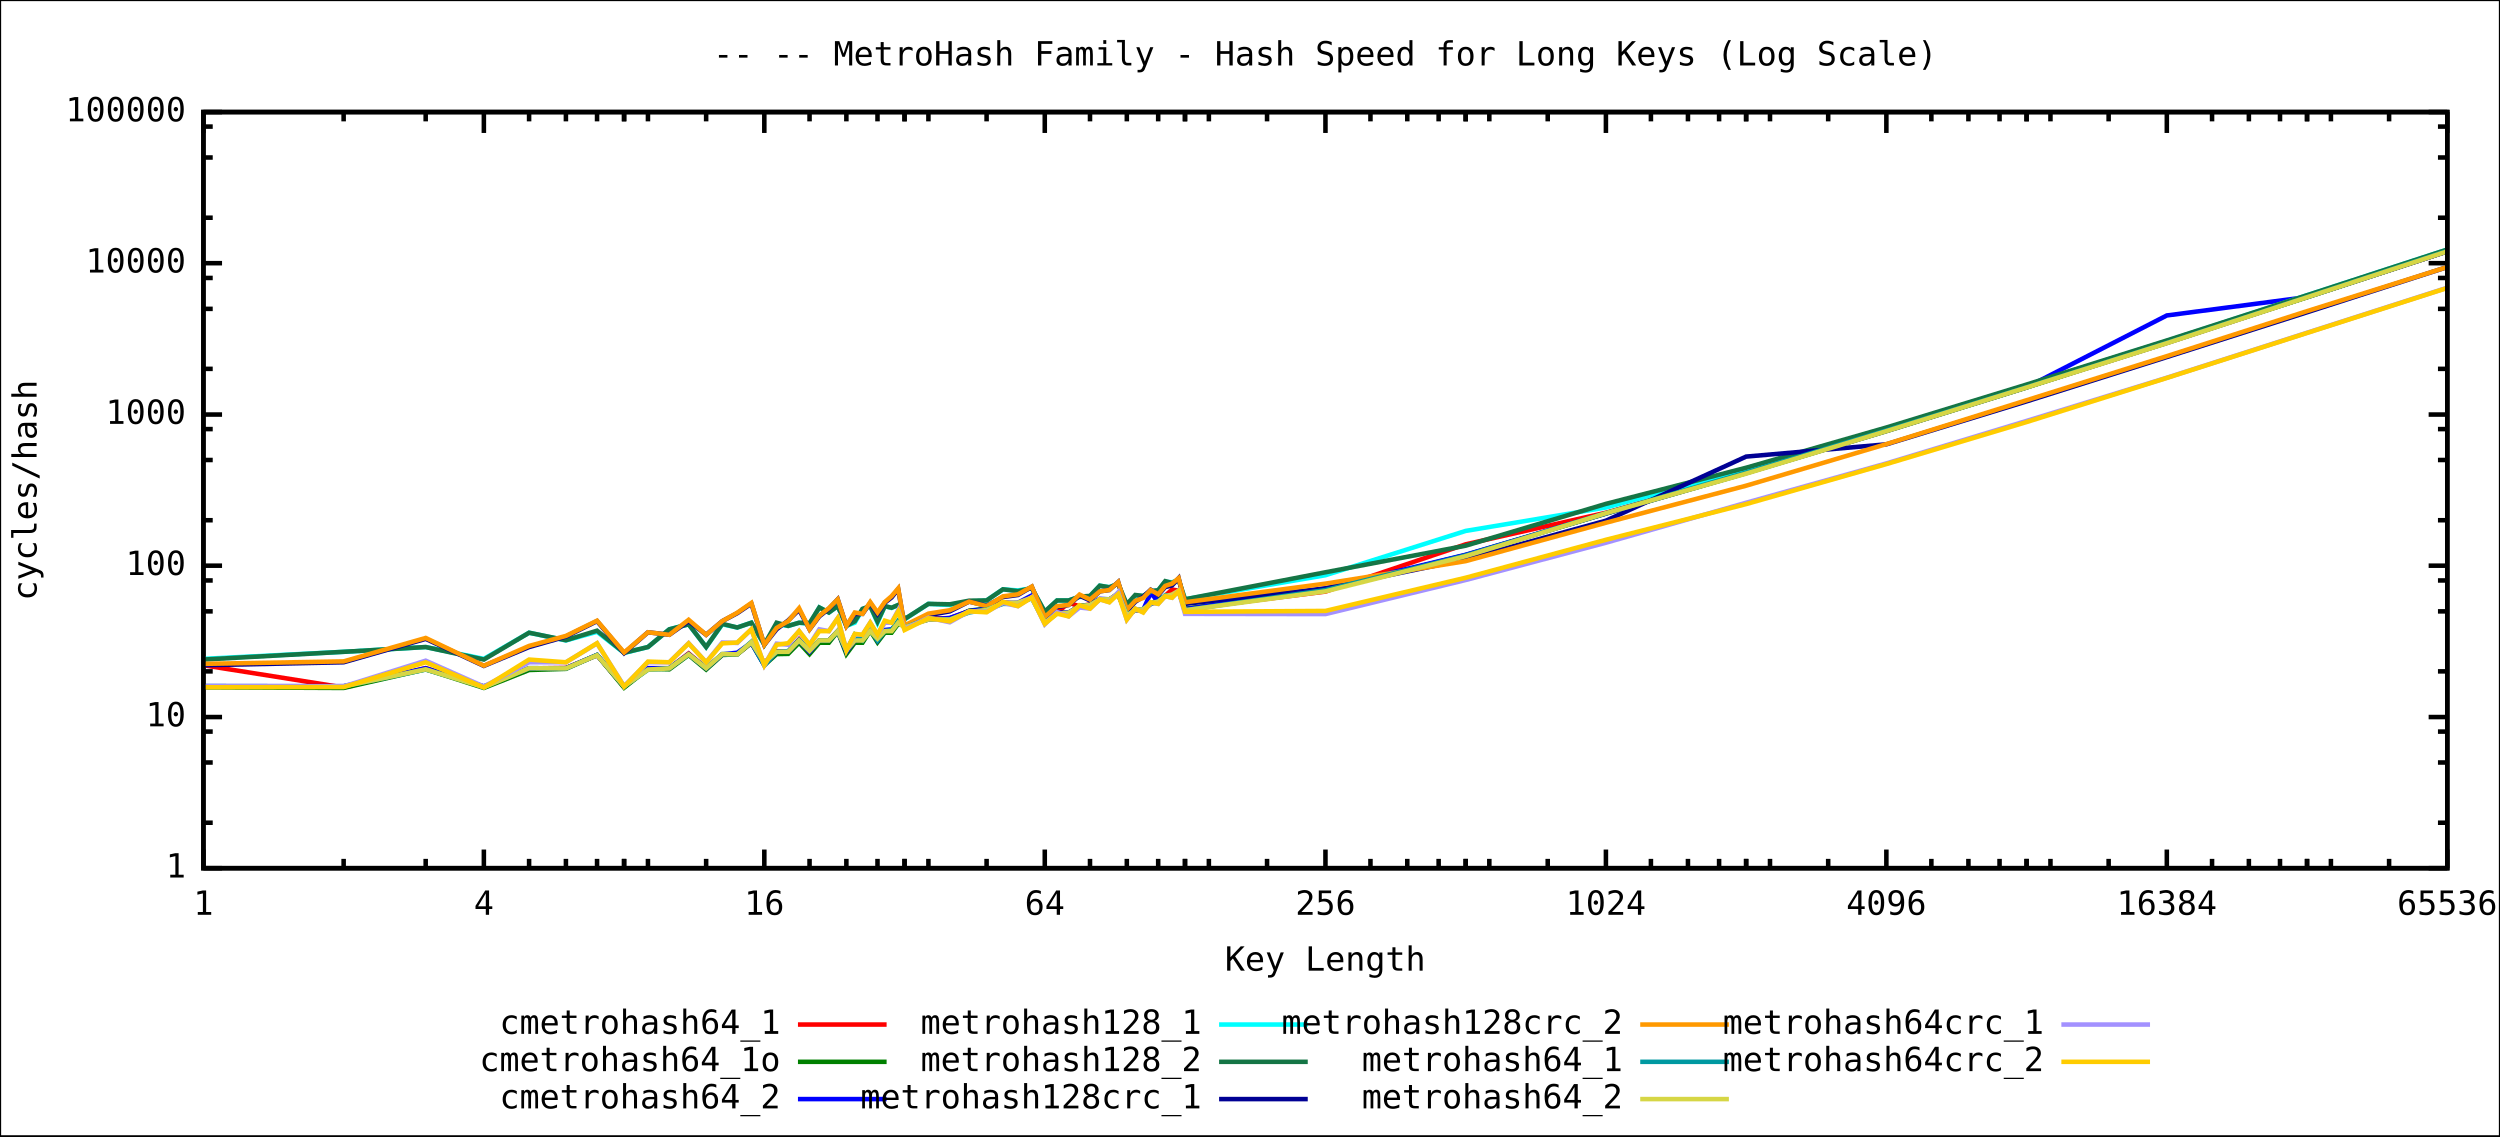
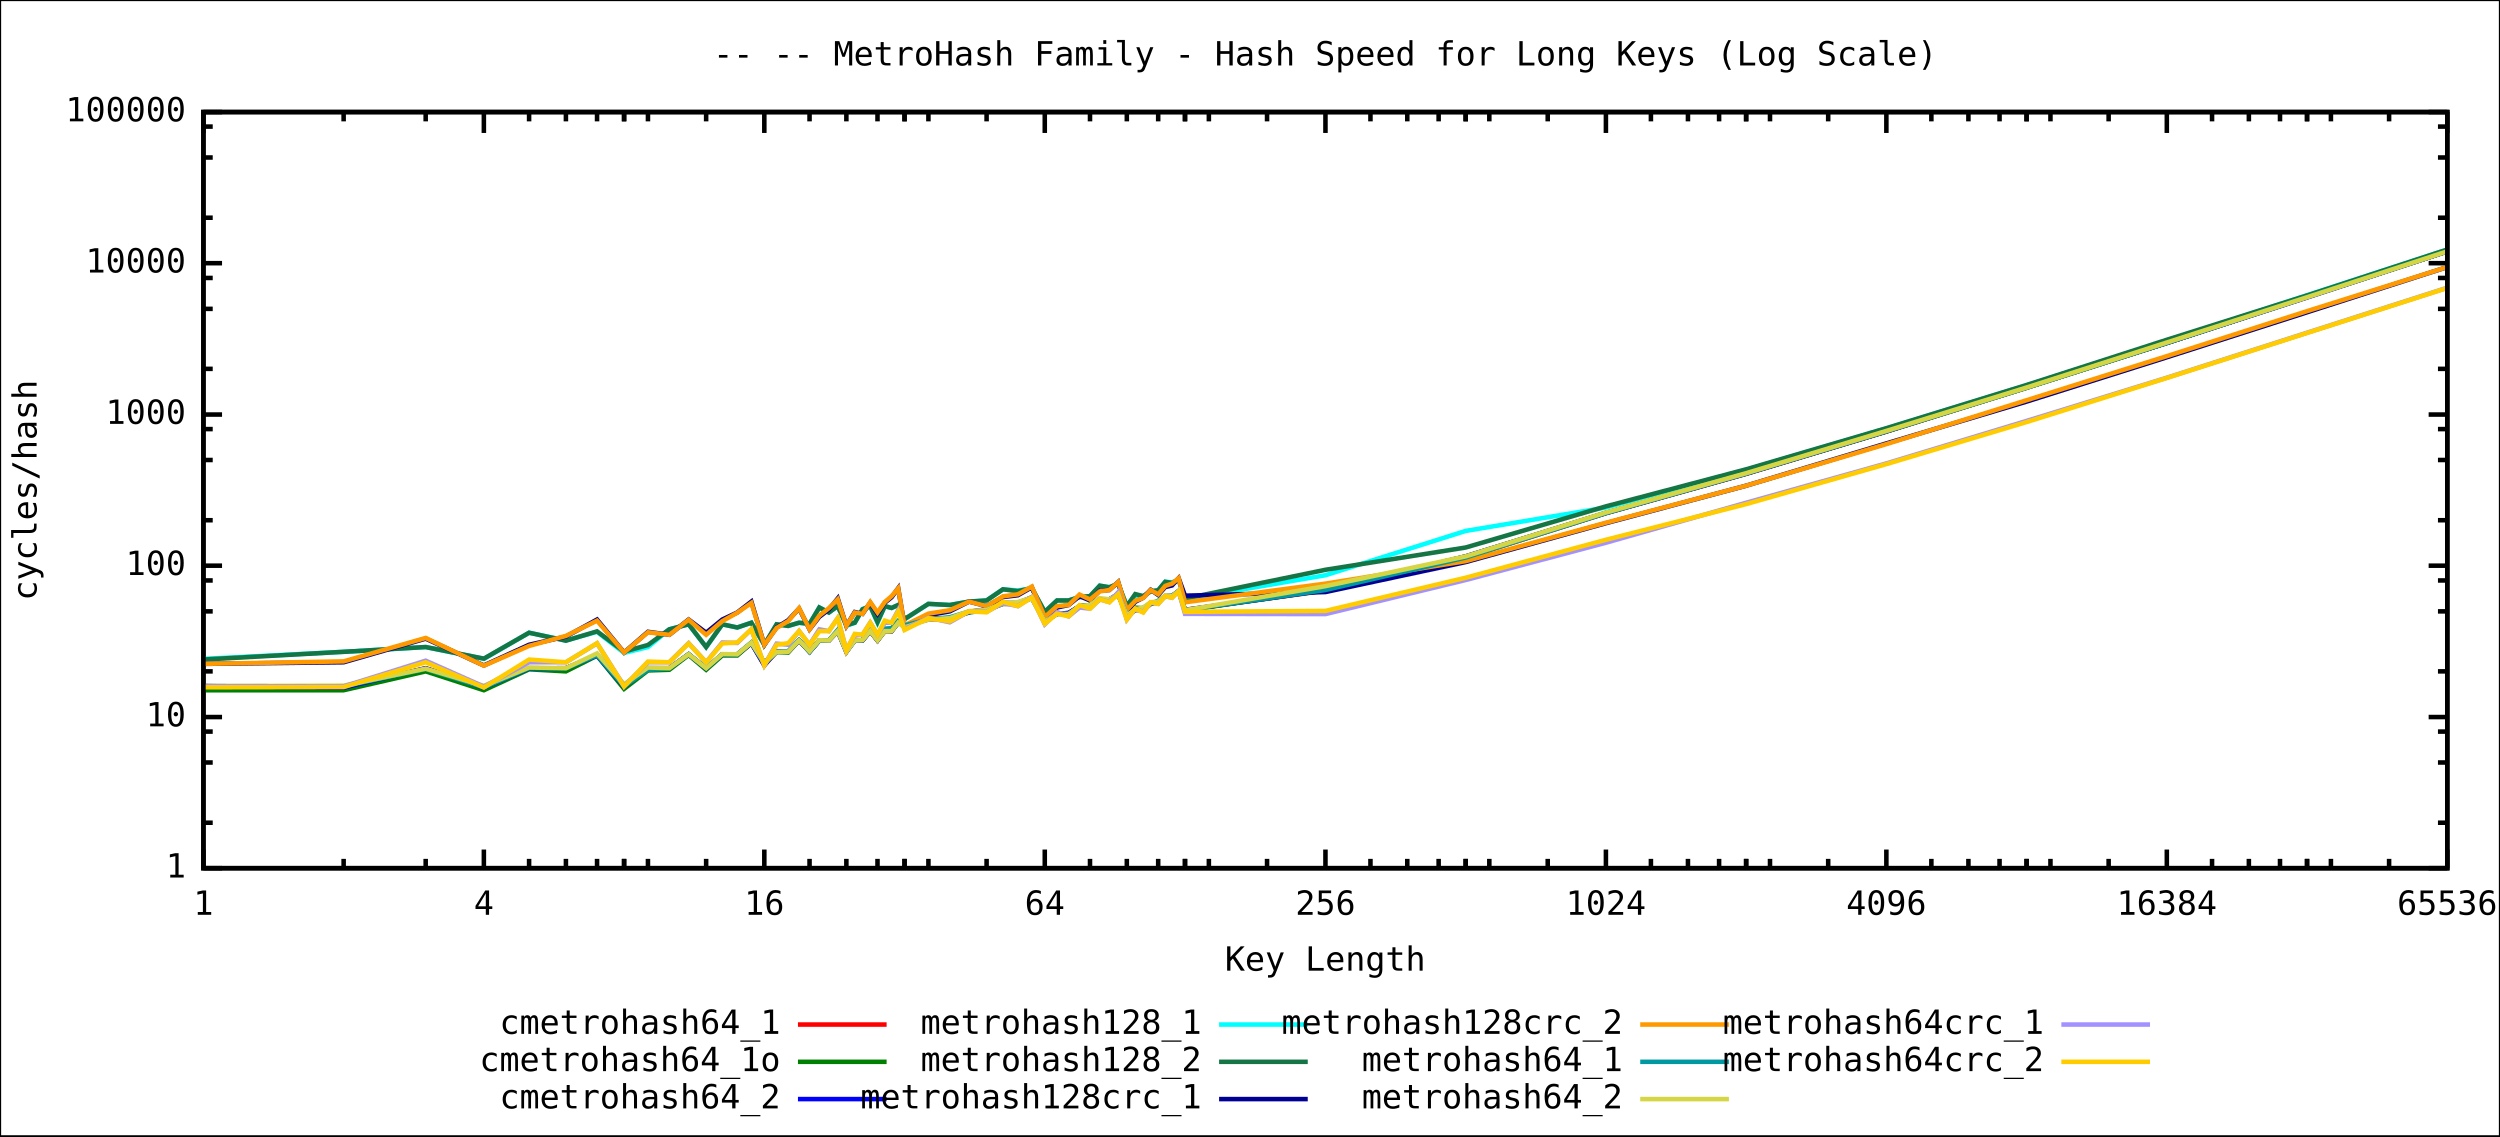
<svg xmlns="http://www.w3.org/2000/svg" xmlns:xlink="http://www.w3.org/1999/xlink" width="1100" height="500" viewBox="0 0 1100 500">
  <rect x="0" y="0" width="1100" height="500" fill="#ffffff" stroke="black" stroke-width="1" />
  <g id="gnuplot_canvas">
    <defs>
      <circle id="gpDot" r="0.5" stroke-width="0.5" />
      <path id="gpPt0" stroke-width="0.244" stroke="currentColor" d="M-1,0 h2 M0,-1 v2" />
      <path id="gpPt1" stroke-width="0.244" stroke="currentColor" d="M-1,-1 L1,1 M1,-1 L-1,1" />
      <path id="gpPt2" stroke-width="0.244" stroke="currentColor" d="M-1,0 L1,0 M0,-1 L0,1 M-1,-1 L1,1 M-1,1 L1,-1" />
      <rect id="gpPt3" stroke-width="0.244" stroke="currentColor" x="-1" y="-1" width="2" height="2" />
      <rect id="gpPt4" stroke-width="0.244" stroke="currentColor" fill="currentColor" x="-1" y="-1" width="2" height="2" />
      <circle id="gpPt5" stroke-width="0.244" stroke="currentColor" cx="0" cy="0" r="1" />
      <use xlink:href="#gpPt5" id="gpPt6" fill="currentColor" stroke="none" />
      <path id="gpPt7" stroke-width="0.244" stroke="currentColor" d="M0,-1.33 L-1.33,0.67 L1.33,0.67 z" />
      <use xlink:href="#gpPt7" id="gpPt8" fill="currentColor" stroke="none" />
      <use xlink:href="#gpPt7" id="gpPt9" stroke="currentColor" transform="rotate(180)" />
      <use xlink:href="#gpPt9" id="gpPt10" fill="currentColor" stroke="none" />
      <use xlink:href="#gpPt3" id="gpPt11" stroke="currentColor" transform="rotate(45)" />
      <use xlink:href="#gpPt11" id="gpPt12" fill="currentColor" stroke="none" />
    </defs>
    <g style="fill:none; color:white; stroke:black; stroke-width:2.00; stroke-linecap:butt; stroke-linejoin:miter">
</g>
    <g style="fill:none; color:black; stroke:currentColor; stroke-width:2.00; stroke-linecap:butt; stroke-linejoin:miter">
      <path stroke="black" d="M89.5,382.0 L97.7,382.0 M1076.8,382.0 L1068.6,382.0  h0.01" />
      <g transform="translate(81.8,386.1)" style="stroke:none; fill:black; font-family:mono; font-size:11.00pt; text-anchor:end">
        <text> 1</text>
      </g>
      <path stroke="black" d="M89.5,362.0 L93.6,362.0 M1076.8,362.0 L1072.7,362.0 M89.5,335.5 L93.6,335.5 M1076.8,335.5 L1072.7,335.5    M89.5,321.9 L93.6,321.9 M1076.8,321.9 L1072.7,321.9 M89.5,315.5 L97.7,315.5 M1076.8,315.5 L1068.6,315.5     h0.01" />
      <g transform="translate(81.8,319.6)" style="stroke:none; fill:black; font-family:mono; font-size:11.00pt; text-anchor:end">
        <text> 10</text>
      </g>
      <path stroke="black" d="M89.5,295.4 L93.6,295.4 M1076.8,295.4 L1072.7,295.4 M89.5,269.0 L93.6,269.0 M1076.8,269.0 L1072.7,269.0    M89.5,255.4 L93.6,255.4 M1076.8,255.4 L1072.7,255.4 M89.5,248.9 L97.7,248.9 M1076.8,248.9 L1068.6,248.9     h0.01" />
      <g transform="translate(81.8,253.0)" style="stroke:none; fill:black; font-family:mono; font-size:11.00pt; text-anchor:end">
        <text> 100</text>
      </g>
      <path stroke="black" d="M89.5,228.9 L93.6,228.9 M1076.8,228.9 L1072.7,228.9 M89.5,202.4 L93.6,202.4 M1076.8,202.4 L1072.7,202.4    M89.5,188.8 L93.6,188.8 M1076.8,188.8 L1072.7,188.8 M89.5,182.4 L97.7,182.4 M1076.8,182.4 L1068.6,182.4     h0.01" />
      <g transform="translate(81.8,186.5)" style="stroke:none; fill:black; font-family:mono; font-size:11.00pt; text-anchor:end">
        <text> 1000</text>
      </g>
      <path stroke="black" d="M89.5,162.3 L93.6,162.3 M1076.8,162.3 L1072.7,162.3 M89.5,135.9 L93.6,135.9 M1076.8,135.9 L1072.7,135.9    M89.5,122.3 L93.6,122.3 M1076.8,122.3 L1072.7,122.3 M89.5,115.8 L97.7,115.8 M1076.8,115.8 L1068.6,115.8     h0.01" />
      <g transform="translate(81.8,119.9)" style="stroke:none; fill:black; font-family:mono; font-size:11.00pt; text-anchor:end">
        <text> 10000</text>
      </g>
      <path stroke="black" d="M89.5,95.8 L93.6,95.8 M1076.8,95.8 L1072.7,95.8 M89.5,69.3 L93.6,69.3 M1076.8,69.3 L1072.7,69.3    M89.5,55.7 L93.6,55.7 M1076.8,55.7 L1072.7,55.7 M89.5,49.3 L97.7,49.3 M1076.8,49.3 L1068.6,49.3     h0.01" />
      <g transform="translate(81.8,53.4)" style="stroke:none; fill:black; font-family:mono; font-size:11.00pt; text-anchor:end">
        <text> 100000</text>
      </g>
      <path stroke="black" d="M89.5,382.0 L89.5,373.8 M89.5,49.3 L89.5,57.5  h0.01" />
      <g transform="translate(89.5,402.5)" style="stroke:none; fill:black; font-family:mono; font-size:11.00pt; text-anchor:middle">
        <text> 1</text>
      </g>
      <path stroke="black" d="M151.2,382.0 L151.2,377.9 M151.2,49.3 L151.2,53.4 M187.3,382.0 L187.3,377.9 M187.3,49.3 L187.3,53.4    M212.9,382.0 L212.9,377.9 M212.9,49.3 L212.9,53.4 M232.8,382.0 L232.8,377.9 M232.8,49.3 L232.8,53.4    M249.0,382.0 L249.0,377.9 M249.0,49.3 L249.0,53.4 M262.7,382.0 L262.7,377.9 M262.7,49.3 L262.7,53.4    M274.6,382.0 L274.6,377.9 M274.6,49.3 L274.6,53.4 M285.1,382.0 L285.1,377.9 M285.1,49.3 L285.1,53.4    M212.9,382.0 L212.9,373.8 M212.9,49.3 L212.9,57.5  h0.01" />
      <g transform="translate(212.9,402.5)" style="stroke:none; fill:black; font-family:mono; font-size:11.00pt; text-anchor:middle">
        <text> 4</text>
      </g>
      <path stroke="black" d="M274.6,382.0 L274.6,377.9 M274.6,49.3 L274.6,53.4 M310.7,382.0 L310.7,377.9 M310.7,49.3 L310.7,53.4    M336.3,382.0 L336.3,377.9 M336.3,49.3 L336.3,53.4 M356.2,382.0 L356.2,377.9 M356.2,49.3 L356.2,53.4    M372.4,382.0 L372.4,377.9 M372.4,49.3 L372.4,53.4 M386.1,382.0 L386.1,377.9 M386.1,49.3 L386.1,53.4    M398.0,382.0 L398.0,377.9 M398.0,49.3 L398.0,53.4 M408.5,382.0 L408.5,377.9 M408.5,49.3 L408.5,53.4    M336.3,382.0 L336.3,373.8 M336.3,49.3 L336.3,57.5  h0.01" />
      <g transform="translate(336.3,402.5)" style="stroke:none; fill:black; font-family:mono; font-size:11.00pt; text-anchor:middle">
        <text> 16</text>
      </g>
      <path stroke="black" d="M398.0,382.0 L398.0,377.9 M398.0,49.3 L398.0,53.4 M434.1,382.0 L434.1,377.9 M434.1,49.3 L434.1,53.4    M459.7,382.0 L459.7,377.9 M459.7,49.3 L459.7,53.4 M479.6,382.0 L479.6,377.9 M479.6,49.3 L479.6,53.4    M495.8,382.0 L495.8,377.9 M495.8,49.3 L495.8,53.4 M509.6,382.0 L509.6,377.9 M509.6,49.3 L509.6,53.4    M521.4,382.0 L521.4,377.9 M521.4,49.3 L521.4,53.4 M531.9,382.0 L531.9,377.9 M531.9,49.3 L531.9,53.4    M459.7,382.0 L459.7,373.8 M459.7,49.3 L459.7,57.5  h0.01" />
      <g transform="translate(459.7,402.5)" style="stroke:none; fill:black; font-family:mono; font-size:11.00pt; text-anchor:middle">
        <text> 64</text>
      </g>
      <path stroke="black" d="M521.4,382.0 L521.4,377.9 M521.4,49.3 L521.4,53.4 M557.5,382.0 L557.5,377.9 M557.5,49.3 L557.5,53.4    M583.2,382.0 L583.2,377.9 M583.2,49.3 L583.2,53.4 M603.0,382.0 L603.0,377.9 M603.0,49.3 L603.0,53.4    M619.2,382.0 L619.2,377.9 M619.2,49.3 L619.2,53.4 M633.0,382.0 L633.0,377.9 M633.0,49.3 L633.0,53.4    M644.9,382.0 L644.9,377.9 M644.9,49.3 L644.9,53.4 M655.3,382.0 L655.3,377.9 M655.3,49.3 L655.3,53.4    M583.2,382.0 L583.2,373.8 M583.2,49.3 L583.2,57.5  h0.01" />
      <g transform="translate(583.2,402.5)" style="stroke:none; fill:black; font-family:mono; font-size:11.00pt; text-anchor:middle">
        <text> 256</text>
      </g>
      <path stroke="black" d="M644.9,382.0 L644.9,377.9 M644.9,49.3 L644.9,53.4 M681.0,382.0 L681.0,377.9 M681.0,49.3 L681.0,53.4    M706.6,382.0 L706.6,377.9 M706.6,49.3 L706.6,53.4 M726.4,382.0 L726.4,377.9 M726.4,49.3 L726.4,53.4    M742.7,382.0 L742.7,377.9 M742.7,49.3 L742.7,53.4 M756.4,382.0 L756.4,377.9 M756.4,49.3 L756.4,53.4    M768.3,382.0 L768.3,377.9 M768.3,49.3 L768.3,53.4 M778.8,382.0 L778.8,377.9 M778.8,49.3 L778.8,53.4    M706.6,382.0 L706.6,373.8 M706.6,49.3 L706.6,57.5  h0.01" />
      <g transform="translate(706.6,402.5)" style="stroke:none; fill:black; font-family:mono; font-size:11.00pt; text-anchor:middle">
        <text> 1024</text>
      </g>
      <path stroke="black" d="M768.3,382.0 L768.3,377.9 M768.3,49.3 L768.3,53.4 M804.4,382.0 L804.4,377.9 M804.4,49.3 L804.4,53.4    M830.0,382.0 L830.0,377.9 M830.0,49.3 L830.0,53.4 M849.8,382.0 L849.8,377.9 M849.8,49.3 L849.8,53.4    M866.1,382.0 L866.1,377.9 M866.1,49.3 L866.1,53.4 M879.8,382.0 L879.8,377.9 M879.8,49.3 L879.8,53.4    M891.7,382.0 L891.7,377.9 M891.7,49.3 L891.7,53.4 M902.2,382.0 L902.2,377.9 M902.2,49.3 L902.2,53.4    M830.0,382.0 L830.0,373.8 M830.0,49.3 L830.0,57.5  h0.01" />
      <g transform="translate(830.0,402.5)" style="stroke:none; fill:black; font-family:mono; font-size:11.00pt; text-anchor:middle">
        <text> 4096</text>
      </g>
      <path stroke="black" d="M891.7,382.0 L891.7,377.9 M891.7,49.3 L891.7,53.4 M927.8,382.0 L927.8,377.9 M927.8,49.3 L927.8,53.4    M953.4,382.0 L953.4,377.9 M953.4,49.3 L953.4,53.4 M973.3,382.0 L973.3,377.9 M973.3,49.3 L973.3,53.4    M989.5,382.0 L989.5,377.9 M989.5,49.3 L989.5,53.4 M1003.2,382.0 L1003.2,377.9 M1003.2,49.3 L1003.2,53.4    M1015.1,382.0 L1015.1,377.9 M1015.1,49.3 L1015.1,53.4 M1025.6,382.0 L1025.6,377.9 M1025.6,49.3 L1025.6,53.4    M953.4,382.0 L953.4,373.8 M953.4,49.3 L953.4,57.5  h0.01" />
      <g transform="translate(953.4,402.5)" style="stroke:none; fill:black; font-family:mono; font-size:11.00pt; text-anchor:middle">
        <text> 16384</text>
      </g>
      <path stroke="black" d="M1015.1,382.0 L1015.1,377.9 M1015.1,49.3 L1015.1,53.4 M1051.2,382.0 L1051.2,377.9 M1051.2,49.3 L1051.2,53.4    M1076.8,382.0 L1076.8,377.9 M1076.8,49.3 L1076.8,53.4 M1076.8,382.0 L1076.8,373.8 M1076.8,49.3 L1076.8,57.5     h0.01" />
      <g transform="translate(1076.8,402.5)" style="stroke:none; fill:black; font-family:mono; font-size:11.00pt; text-anchor:middle">
        <text> 65536</text>
      </g>
      <path stroke="black" d="M89.5,49.3 L89.5,382.0 L1076.8,382.0 L1076.8,49.3 L89.5,49.3 Z  h0.01" />
      <g transform="translate(16.1,215.7) rotate(270)" style="stroke:none; fill:black; font-family:mono; font-size:11.00pt; text-anchor:middle">
        <text>cycles/hash</text>
      </g>
      <g transform="translate(583.1,427.1)" style="stroke:none; fill:black; font-family:mono; font-size:11.00pt; text-anchor:middle">
        <text>Key Length</text>
      </g>
      <g transform="translate(583.1,28.8)" style="stroke:none; fill:black; font-family:mono; font-size:11.00pt; text-anchor:middle">
        <text>
          <a href="MetroHash_Family.short.svg">--</a>
          <a href="MetroHash_Family.medium.svg">--</a> MetroHash Family - Hash Speed for Long Keys (Log Scale)</text>
      </g>
    </g>
    <g id="cmetrohash64_1">
      <g style="fill:none; color:red; stroke:currentColor; stroke-width:2.00; stroke-linecap:butt; stroke-linejoin:miter">
        <g visibility="visible">
          <g transform="translate(343.4,454.9)" style="stroke:none; fill:black; font-family:mono; font-size:11.00pt; text-anchor:end">
            <text>cmetrohash64_1</text>
          </g>
          <path d="M351.1,450.8 L390.1,450.8  h0.01" />
        </g>
-         <path d="M89.5,292.7 L151.2,302.5 L187.3,294.0 L212.9,302.4 L232.8,294.1 L249.0,293.9 L262.7,288.3 L274.6,302.2    L285.1,294.0 L294.5,294.0 L303.0,287.5 L310.7,294.0 L317.8,287.9 L324.4,287.9 L330.6,282.8 L336.3,291.6    L341.7,286.5 L346.8,286.8 L351.6,281.3 L356.2,286.3 L360.5,281.8 L364.7,281.8 L368.6,277.7 L372.4,286.8    L376.1,281.8 L379.5,281.8 L382.9,277.7 L386.1,279.7 L389.3,277.7 L392.3,277.7 L395.2,274.0 L398.0,275.4    L408.5,272.1 L417.9,272.0 L426.4,268.9 L434.1,268.2 L441.3,265.1 L447.9,265.7 L454.0,262.6 L459.7,273.4    L465.1,269.7 L470.2,265.2 L475.0,266.8 L479.6,265.9 L483.9,263.7 L488.1,263.9 L492.0,261.2 L495.8,270.9    L499.5,268.4 L503.0,268.5 L506.3,265.7 L509.6,264.7 L512.7,262.1 L515.7,259.4 L518.6,259.9 L521.4,268.0    L583.2,260.3 L644.9,239.5 L706.6,225.6 L768.3,207.9 L830.0,189.5 L891.7,170.4 L953.4,150.9 L1015.1,130.7    L1076.8,110.6  h0.01" />
+         <path d="M89.5,301.9 L151.2,302.4 L187.3,294.1 L212.9,302.4 L232.8,294.1 L249.0,294.0 L262.7,288.3 L274.6,302.2    L285.1,294.0 L294.5,294.0 L303.0,287.9 L310.7,294.1 L317.8,287.9 L324.4,288.1 L330.6,283.0 L336.3,292.7    L341.7,286.8 L346.8,286.8 L351.6,281.8 L356.2,286.8 L360.5,281.8 L364.7,281.8 L368.6,277.7 L372.4,286.8    L376.1,281.5 L379.5,281.8 L382.9,277.7 L386.1,281.8 L389.3,277.7 L392.3,277.7 L395.2,273.9 L398.0,275.4    L408.5,272.6 L417.9,272.2 L426.4,269.1 L434.1,268.4 L441.3,265.7 L447.9,265.7 L454.0,262.9 L459.7,273.4    L465.1,270.1 L470.2,269.7 L475.0,266.8 L479.6,266.2 L483.9,263.7 L488.1,264.2 L492.0,261.5 L495.8,271.0    L499.5,268.4 L503.0,268.5 L506.3,265.7 L509.6,264.7 L512.7,262.3 L515.7,262.3 L518.6,260.1 L521.4,268.3    L583.2,259.9 L644.9,245.3 L706.6,225.8 L768.3,208.5 L830.0,189.9 L891.7,170.6 L953.4,150.9 L1015.1,130.7    L1076.8,110.6  h0.01" />
      </g>
    </g>
    <g id="cmetrohash64_1o">
      <g style="fill:none; color:green; stroke:currentColor; stroke-width:2.00; stroke-linecap:butt; stroke-linejoin:miter">
        <g visibility="visible">
          <g transform="translate(343.4,471.3)" style="stroke:none; fill:black; font-family:mono; font-size:11.00pt; text-anchor:end">
            <text>cmetrohash64_1o</text>
          </g>
          <path d="M351.1,467.2 L390.1,467.2  h0.01" />
        </g>
-         <path d="M89.5,302.4 L151.2,302.7 L187.3,294.5 L212.9,302.7 L232.8,294.8 L249.0,294.3 L262.7,288.2 L274.6,302.6    L285.1,294.3 L294.5,294.5 L303.0,288.2 L310.7,294.6 L317.8,288.2 L324.4,287.9 L330.6,282.9 L336.3,292.7    L341.7,287.8 L346.8,287.7 L351.6,282.8 L356.2,287.8 L360.5,282.8 L364.7,282.8 L368.6,277.9 L372.4,287.8    L376.1,282.8 L379.5,282.8 L382.9,277.5 L386.1,282.6 L389.3,278.4 L392.3,278.4 L395.2,274.5 L398.0,275.4    L408.5,272.6 L417.9,272.6 L426.4,268.7 L434.1,267.8 L441.3,265.4 L447.9,265.7 L454.0,262.9 L459.7,272.7    L465.1,269.7 L470.2,269.6 L475.0,266.6 L479.6,266.2 L483.9,263.9 L488.1,263.8 L492.0,261.5 L495.8,270.8    L499.5,268.4 L503.0,268.4 L506.3,265.7 L509.6,263.7 L512.7,262.4 L515.7,262.3 L518.6,260.0 L521.4,267.9    L583.2,259.4 L644.9,244.2 L706.6,226.0 L768.3,208.2 L830.0,189.7 L891.7,170.5 L953.4,150.4 L1015.1,130.8    L1076.8,110.6  h0.01" />
+         <path d="M89.5,303.7 L151.2,303.7 L187.3,295.4 L212.9,303.7 L232.8,294.5 L249.0,295.4 L262.7,288.5 L274.6,303.1    L285.1,295.0 L294.5,294.7 L303.0,288.2 L310.7,294.7 L317.8,288.4 L324.4,288.4 L330.6,283.0 L336.3,291.4    L341.7,286.9 L346.8,287.1 L351.6,281.8 L356.2,286.8 L360.5,281.8 L364.7,281.8 L368.6,277.7 L372.4,286.3    L376.1,281.8 L379.5,281.8 L382.9,277.7 L386.1,281.8 L389.3,277.7 L392.3,277.7 L395.2,274.0 L398.0,275.4    L408.5,272.1 L417.9,272.1 L426.4,269.5 L434.1,268.4 L441.3,265.2 L447.9,265.7 L454.0,262.8 L459.7,273.3    L465.1,270.1 L470.2,270.1 L475.0,266.6 L479.6,266.4 L483.9,263.9 L488.1,263.8 L492.0,261.5 L495.8,270.7    L499.5,267.4 L503.0,267.6 L506.3,265.2 L509.6,264.9 L512.7,262.3 L515.7,262.3 L518.6,260.1 L521.4,268.6    L583.2,259.7 L644.9,244.8 L706.6,225.6 L768.3,208.3 L830.0,189.8 L891.7,170.6 L953.4,150.9 L1015.1,130.7    L1076.8,110.6  h0.01" />
      </g>
    </g>
    <g id="cmetrohash64_2">
      <g style="fill:none; color:blue; stroke:currentColor; stroke-width:2.00; stroke-linecap:butt; stroke-linejoin:miter">
        <g visibility="visible">
          <g transform="translate(343.4,487.7)" style="stroke:none; fill:black; font-family:mono; font-size:11.00pt; text-anchor:end">
            <text>cmetrohash64_2</text>
          </g>
          <path d="M351.1,483.6 L390.1,483.6  h0.01" />
        </g>
-         <path d="M89.5,301.9 L151.2,301.9 L187.3,294.0 L212.9,302.0 L232.8,294.0 L249.0,294.0 L262.7,288.2 L274.6,301.9    L285.1,294.0 L294.5,294.0 L303.0,287.8 L310.7,294.1 L317.8,287.9 L324.4,287.2 L330.6,282.8 L336.3,292.7    L341.7,286.8 L346.8,286.8 L351.6,281.8 L356.2,286.8 L360.5,281.8 L364.7,281.8 L368.6,277.7 L372.4,286.8    L376.1,281.8 L379.5,281.4 L382.9,276.7 L386.1,281.8 L389.3,277.2 L392.3,276.9 L395.2,274.0 L398.0,275.3    L408.5,272.6 L417.9,271.9 L426.4,268.9 L434.1,267.9 L441.3,265.3 L447.9,265.2 L454.0,262.0 L459.7,273.1    L465.1,269.7 L470.2,269.5 L475.0,266.8 L479.6,266.2 L483.9,263.5 L488.1,263.7 L492.0,261.4 L495.8,270.8    L499.5,268.4 L503.0,268.4 L506.3,260.9 L509.6,264.7 L512.7,262.3 L515.7,262.3 L518.6,260.1 L521.4,268.1    L583.2,258.9 L644.9,244.1 L706.6,225.9 L768.3,208.1 L830.0,189.6 L891.7,170.4 L953.4,138.8 L1015.1,130.7    L1076.8,110.6  h0.01" />
+         <path d="M89.5,301.9 L151.2,302.6 L187.3,294.0 L212.9,302.6 L232.8,294.1 L249.0,294.0 L262.7,288.4 L274.6,302.2    L285.1,294.0 L294.5,294.0 L303.0,287.9 L310.7,294.1 L317.8,287.9 L324.4,287.9 L330.6,283.0 L336.3,292.7    L341.7,286.5 L346.8,286.8 L351.6,281.8 L356.2,286.8 L360.5,281.8 L364.7,281.8 L368.6,277.7 L372.4,286.8    L376.1,281.8 L379.5,281.8 L382.9,277.7 L386.1,281.8 L389.3,277.3 L392.3,277.7 L395.2,273.9 L398.0,275.4    L408.5,271.8 L417.9,272.3 L426.4,269.3 L434.1,268.0 L441.3,265.4 L447.9,265.2 L454.0,262.9 L459.7,273.4    L465.1,270.1 L470.2,269.7 L475.0,266.8 L479.6,266.2 L483.9,263.7 L488.1,263.7 L492.0,261.4 L495.8,271.0    L499.5,268.4 L503.0,267.5 L506.3,265.7 L509.6,264.7 L512.7,262.3 L515.7,262.3 L518.6,260.1 L521.4,268.4    L583.2,259.7 L644.9,244.8 L706.6,225.7 L768.3,208.4 L830.0,189.8 L891.7,170.1 L953.4,150.9 L1015.1,130.9    L1076.8,110.6  h0.01" />
      </g>
    </g>
    <g id="metrohash128_1">
      <g style="fill:none; color:cyan; stroke:currentColor; stroke-width:2.00; stroke-linecap:butt; stroke-linejoin:miter">
        <g visibility="visible">
          <g transform="translate(528.7,454.9)" style="stroke:none; fill:black; font-family:mono; font-size:11.00pt; text-anchor:end">
            <text>metrohash128_1</text>
          </g>
          <path d="M536.4,450.8 L575.4,450.8  h0.01" />
        </g>
        <path d="M89.5,289.9 L151.2,286.8 L187.3,284.7 L212.9,289.9 L232.8,278.4 L249.0,281.8 L262.7,278.0 L274.6,287.3    L285.1,284.7 L294.5,276.9 L303.0,274.7 L310.7,284.7 L317.8,274.7 L324.4,276.1 L330.6,274.0 L336.3,283.7    L341.7,274.7 L346.8,275.4 L351.6,274.0 L356.2,274.5 L360.5,267.3 L364.7,269.5 L368.6,266.7 L372.4,275.4    L376.1,274.0 L379.5,268.0 L382.9,266.7 L386.1,274.0 L389.3,266.7 L392.3,267.5 L395.2,266.2 L398.0,272.5    L408.5,265.7 L417.9,266.2 L426.4,264.7 L434.1,264.2 L441.3,259.3 L447.9,259.8 L454.0,258.8 L459.7,269.3    L465.1,264.2 L470.2,264.2 L475.0,262.7 L479.6,262.3 L483.9,257.7 L488.1,258.4 L492.0,256.8 L495.8,266.5    L499.5,262.1 L503.0,262.3 L506.3,260.2 L509.6,259.8 L512.7,256.0 L515.7,256.2 L518.6,255.1 L521.4,263.7    L583.2,253.1 L644.9,233.6 L706.6,223.3 L768.3,206.7 L830.0,188.5 L891.7,169.5 L953.4,150.0 L1015.1,129.9    L1076.8,109.8  h0.01" />
      </g>
    </g>
    <g id="metrohash128_2">
      <g style="fill:none; color:#157545; stroke:currentColor; stroke-width:2.00; stroke-linecap:butt; stroke-linejoin:miter">
        <g visibility="visible">
          <g transform="translate(528.7,471.3)" style="stroke:none; fill:black; font-family:mono; font-size:11.00pt; text-anchor:end">
            <text>metrohash128_2</text>
          </g>
          <path d="M536.4,467.2 L575.4,467.2  h0.01" />
        </g>
-         <path d="M89.5,290.2 L151.2,286.8 L187.3,284.7 L212.9,290.2 L232.8,278.4 L249.0,281.7 L262.7,277.5 L274.6,287.2    L285.1,284.7 L294.5,276.9 L303.0,274.7 L310.7,284.7 L317.8,274.5 L324.4,276.1 L330.6,274.0 L336.3,283.6    L341.7,274.0 L346.8,275.4 L351.6,274.0 L356.2,274.2 L360.5,267.3 L364.7,269.5 L368.6,266.7 L372.4,275.4    L376.1,273.4 L379.5,267.9 L382.9,266.7 L386.1,273.5 L389.3,266.7 L392.3,267.4 L395.2,266.2 L398.0,272.4    L408.5,265.7 L417.9,265.9 L426.4,264.3 L434.1,264.2 L441.3,259.3 L447.9,260.1 L454.0,258.8 L459.7,269.1    L465.1,264.2 L470.2,264.2 L475.0,262.5 L479.6,262.2 L483.9,257.7 L488.1,258.4 L492.0,256.9 L495.8,265.9    L499.5,261.8 L503.0,262.2 L506.3,260.1 L509.6,259.7 L512.7,255.7 L515.7,256.5 L518.6,255.1 L521.4,263.7    L583.2,251.8 L644.9,240.1 L706.6,221.7 L768.3,205.8 L830.0,188.1 L891.7,169.2 L953.4,149.8 L1015.1,129.9    L1076.8,109.8  h0.01" />
+         <path d="M89.5,290.2 L151.2,286.8 L187.3,284.7 L212.9,289.8 L232.8,278.4 L249.0,281.9 L262.7,277.8 L274.6,286.7    L285.1,283.8 L294.5,276.9 L303.0,274.7 L310.7,284.7 L317.8,274.7 L324.4,276.1 L330.6,274.0 L336.3,283.7    L341.7,274.7 L346.8,275.4 L351.6,274.0 L356.2,274.5 L360.5,267.3 L364.7,269.5 L368.6,266.7 L372.4,275.1    L376.1,274.0 L379.5,268.1 L382.9,266.7 L386.1,273.7 L389.3,266.7 L392.3,267.5 L395.2,266.2 L398.0,272.4    L408.5,265.7 L417.9,266.2 L426.4,264.7 L434.1,264.2 L441.3,259.3 L447.9,260.1 L454.0,258.8 L459.7,269.2    L465.1,264.2 L470.2,264.2 L475.0,262.7 L479.6,262.3 L483.9,257.7 L488.1,258.4 L492.0,256.9 L495.8,266.7    L499.5,261.4 L503.0,262.3 L506.3,260.2 L509.6,259.7 L512.7,256.0 L515.7,256.5 L518.6,255.1 L521.4,263.4    L583.2,250.7 L644.9,240.9 L706.6,222.8 L768.3,206.5 L830.0,188.4 L891.7,169.4 L953.4,149.5 L1015.1,130.0    L1076.8,109.8  h0.01" />
      </g>
    </g>
    <g id="metrohash128crc_1">
      <g style="fill:none; color:#000094; stroke:currentColor; stroke-width:2.00; stroke-linecap:butt; stroke-linejoin:miter">
        <g visibility="visible">
          <g transform="translate(528.7,487.7)" style="stroke:none; fill:black; font-family:mono; font-size:11.00pt; text-anchor:end">
            <text>metrohash128crc_1</text>
          </g>
          <path d="M536.4,483.6 L575.4,483.6  h0.01" />
        </g>
-         <path d="M89.5,292.7 L151.2,291.4 L187.3,281.1 L212.9,293.0 L232.8,284.7 L249.0,280.1 L262.7,273.3 L274.6,287.4    L285.1,278.2 L294.5,279.3 L303.0,273.3 L310.7,279.3 L317.8,273.3 L324.4,269.8 L330.6,265.6 L336.3,283.7    L341.7,276.9 L346.8,273.0 L351.6,268.3 L356.2,276.9 L360.5,271.2 L364.7,267.9 L368.6,263.7 L372.4,275.4    L376.1,270.1 L379.5,270.1 L382.9,265.3 L386.1,270.1 L389.3,265.2 L392.3,262.9 L395.2,259.2 L398.0,275.4    L408.5,270.7 L417.9,269.0 L426.4,264.7 L434.1,266.5 L441.3,262.7 L447.9,261.8 L454.0,258.2 L459.7,272.0    L465.1,267.1 L470.2,266.2 L475.0,262.1 L479.6,264.2 L483.9,260.2 L488.1,259.6 L492.0,256.1 L495.8,269.0    L499.5,264.8 L503.0,262.6 L506.3,259.5 L509.6,261.8 L512.7,258.3 L515.7,257.6 L518.6,254.4 L521.4,265.7    L583.2,258.9 L644.9,246.1 L706.6,229.1 L768.3,200.9 L830.0,195.5 L891.7,176.6 L953.4,157.1 L1015.1,137.4    L1076.8,117.5  h0.01" />
+         <path d="M89.5,292.1 L151.2,291.4 L187.3,281.0 L212.9,292.8 L232.8,283.7 L249.0,280.1 L262.7,272.6 L274.6,287.1    L285.1,278.0 L294.5,279.3 L303.0,272.6 L310.7,278.4 L317.8,272.6 L324.4,269.5 L330.6,264.7 L336.3,283.7    L341.7,276.1 L346.8,272.9 L351.6,267.8 L356.2,276.9 L360.5,271.4 L364.7,268.2 L368.6,263.3 L372.4,275.4    L376.1,269.3 L379.5,270.1 L382.9,265.2 L386.1,270.1 L389.3,265.2 L392.3,262.8 L395.2,258.8 L398.0,275.4    L408.5,270.7 L417.9,269.0 L426.4,264.7 L434.1,266.7 L441.3,262.7 L447.9,261.9 L454.0,258.4 L459.7,272.0    L465.1,267.3 L470.2,266.2 L475.0,262.3 L479.6,264.2 L483.9,259.9 L488.1,259.6 L492.0,256.1 L495.8,269.0    L499.5,264.8 L503.0,263.0 L506.3,259.5 L509.6,261.8 L512.7,258.3 L515.7,257.6 L518.6,254.4 L521.4,262.1    L583.2,260.5 L644.9,247.3 L706.6,230.2 L768.3,213.7 L830.0,195.1 L891.7,176.7 L953.4,157.2 L1015.1,137.4    L1076.8,117.5  h0.01" />
      </g>
    </g>
    <g id="metrohash128crc_2">
      <g style="fill:none; color:#FF9900; stroke:currentColor; stroke-width:2.00; stroke-linecap:butt; stroke-linejoin:miter">
        <g visibility="visible">
          <g transform="translate(714.0,454.9)" style="stroke:none; fill:black; font-family:mono; font-size:11.00pt; text-anchor:end">
            <text>metrohash128crc_2</text>
          </g>
          <path d="M721.7,450.8 L760.7,450.8  h0.01" />
        </g>
        <path d="M89.5,292.1 L151.2,291.0 L187.3,280.7 L212.9,292.9 L232.8,284.2 L249.0,279.8 L262.7,273.1 L274.6,287.1    L285.1,278.2 L294.5,279.3 L303.0,272.7 L310.7,279.3 L317.8,273.3 L324.4,269.6 L330.6,265.3 L336.3,283.7    L341.7,276.3 L346.8,273.3 L351.6,267.6 L356.2,276.9 L360.5,270.9 L364.7,267.6 L368.6,263.7 L372.4,275.4    L376.1,269.5 L379.5,270.1 L382.9,264.9 L386.1,269.5 L389.3,264.9 L392.3,262.3 L395.2,258.9 L398.0,275.2    L408.5,270.0 L417.9,268.5 L426.4,264.7 L434.1,266.7 L441.3,262.4 L447.9,261.5 L454.0,258.1 L459.7,271.5    L465.1,266.7 L470.2,266.2 L475.0,261.6 L479.6,263.8 L483.9,260.2 L488.1,259.6 L492.0,256.1 L495.8,268.3    L499.5,264.4 L503.0,263.1 L506.3,259.6 L509.6,261.5 L512.7,257.8 L515.7,256.8 L518.6,254.4 L521.4,265.0    L583.2,256.8 L644.9,246.9 L706.6,230.0 L768.3,213.7 L830.0,195.4 L891.7,176.1 L953.4,156.7 L1015.1,136.9    L1076.8,117.5  h0.01" />
      </g>
    </g>
    <g id="metrohash64_1">
      <g style="fill:none; color:#0099A1; stroke:currentColor; stroke-width:2.00; stroke-linecap:butt; stroke-linejoin:miter">
        <g visibility="visible">
          <g transform="translate(714.0,471.3)" style="stroke:none; fill:black; font-family:mono; font-size:11.00pt; text-anchor:end">
            <text>metrohash64_1</text>
          </g>
          <path d="M721.7,467.2 L760.7,467.2  h0.01" />
        </g>
-         <path d="M89.5,301.9 L151.2,302.0 L187.3,294.6 L212.9,302.1 L232.8,294.0 L249.0,294.1 L262.7,288.2 L274.6,302.0    L285.1,294.7 L294.5,294.0 L303.0,287.9 L310.7,294.0 L317.8,287.8 L324.4,287.9 L330.6,282.4 L336.3,292.7    L341.7,286.8 L346.8,286.5 L351.6,281.6 L356.2,286.0 L360.5,281.8 L364.7,281.8 L368.6,277.7 L372.4,286.2    L376.1,279.2 L379.5,281.8 L382.9,276.9 L386.1,281.8 L389.3,277.7 L392.3,277.2 L395.2,273.1 L398.0,276.1    L408.5,272.2 L417.9,272.6 L426.4,269.5 L434.1,268.2 L441.3,265.7 L447.9,265.7 L454.0,263.2 L459.7,274.0    L465.1,269.9 L470.2,270.1 L475.0,266.7 L479.6,266.3 L483.9,263.7 L488.1,264.2 L492.0,260.9 L495.8,270.6    L499.5,268.4 L503.0,268.0 L506.3,265.7 L509.6,264.7 L512.7,261.9 L515.7,262.3 L518.6,260.2 L521.4,268.5    L583.2,259.6 L644.9,244.4 L706.6,225.8 L768.3,207.9 L830.0,189.4 L891.7,170.4 L953.4,150.9 L1015.1,130.7    L1076.8,110.4  h0.01" />
+         <path d="M89.5,301.9 L151.2,302.0 L187.3,294.4 L212.9,302.5 L232.8,294.0 L249.0,294.1 L262.7,288.3 L274.6,302.0    L285.1,294.7 L294.5,294.1 L303.0,287.8 L310.7,294.0 L317.8,287.9 L324.4,287.9 L330.6,282.7 L336.3,292.3    L341.7,286.8 L346.8,286.5 L351.6,281.6 L356.2,286.8 L360.5,281.8 L364.7,281.8 L368.6,277.2 L372.4,286.8    L376.1,281.8 L379.5,281.6 L382.9,276.6 L386.1,281.2 L389.3,276.6 L392.3,276.4 L395.2,273.2 L398.0,275.2    L408.5,272.5 L417.9,271.6 L426.4,269.1 L434.1,268.4 L441.3,265.7 L447.9,265.7 L454.0,263.2 L459.7,273.6    L465.1,270.1 L470.2,270.1 L475.0,266.7 L479.6,266.2 L483.9,263.5 L488.1,264.1 L492.0,261.3 L495.8,270.7    L499.5,268.4 L503.0,268.4 L506.3,265.7 L509.6,264.3 L512.7,262.3 L515.7,262.1 L518.6,260.1 L521.4,268.5    L583.2,259.6 L644.9,245.3 L706.6,225.8 L768.3,208.4 L830.0,189.8 L891.7,170.6 L953.4,150.9 L1015.1,130.7    L1076.8,110.6  h0.01" />
      </g>
    </g>
    <g id="metrohash64_2">
      <g style="fill:none; color:#D6D645; stroke:currentColor; stroke-width:2.00; stroke-linecap:butt; stroke-linejoin:miter">
        <g visibility="visible">
          <g transform="translate(714.0,487.7)" style="stroke:none; fill:black; font-family:mono; font-size:11.00pt; text-anchor:end">
            <text>metrohash64_2</text>
          </g>
          <path d="M721.7,483.6 L760.7,483.6  h0.01" />
        </g>
-         <path d="M89.5,302.0 L151.2,302.0 L187.3,294.5 L212.9,302.4 L232.8,294.0 L249.0,294.1 L262.7,288.3 L274.6,302.0    L285.1,294.6 L294.5,294.1 L303.0,287.9 L310.7,294.0 L317.8,287.8 L324.4,287.9 L330.6,282.6 L336.3,291.5    L341.7,286.8 L346.8,286.8 L351.6,281.8 L356.2,286.4 L360.5,281.8 L364.7,281.8 L368.6,277.7 L372.4,286.2    L376.1,281.8 L379.5,281.8 L382.9,277.7 L386.1,281.0 L389.3,277.7 L392.3,277.7 L395.2,274.0 L398.0,276.1    L408.5,272.6 L417.9,272.6 L426.4,269.3 L434.1,268.4 L441.3,265.3 L447.9,265.2 L454.0,262.9 L459.7,274.0    L465.1,270.0 L470.2,269.6 L475.0,266.7 L479.6,266.2 L483.9,263.7 L488.1,263.7 L492.0,261.1 L495.8,270.8    L499.5,268.4 L503.0,268.1 L506.3,265.4 L509.6,264.7 L512.7,262.3 L515.7,261.6 L518.6,259.9 L521.4,268.5    L583.2,260.2 L644.9,244.7 L706.6,225.8 L768.3,208.4 L830.0,189.7 L891.7,170.5 L953.4,151.0 L1015.1,130.8    L1076.8,110.6  h0.01" />
+         <path d="M89.5,301.9 L151.2,301.7 L187.3,294.2 L212.9,301.8 L232.8,293.7 L249.0,294.0 L262.7,287.5 L274.6,301.1    L285.1,293.7 L294.5,294.0 L303.0,287.9 L310.7,294.0 L317.8,287.8 L324.4,287.9 L330.6,282.8 L336.3,291.6    L341.7,286.8 L346.8,286.8 L351.6,281.8 L356.2,286.6 L360.5,281.7 L364.7,281.8 L368.6,277.7 L372.4,286.8    L376.1,281.8 L379.5,281.7 L382.9,277.7 L386.1,281.8 L389.3,277.7 L392.3,277.7 L395.2,274.0 L398.0,276.1    L408.5,272.6 L417.9,272.0 L426.4,268.9 L434.1,268.4 L441.3,265.5 L447.9,264.9 L454.0,262.9 L459.7,273.6    L465.1,270.1 L470.2,270.2 L475.0,266.7 L479.6,266.2 L483.9,263.2 L488.1,263.7 L492.0,261.4 L495.8,270.8    L499.5,268.1 L503.0,267.3 L506.3,265.0 L509.6,264.7 L512.7,262.0 L515.7,262.3 L518.6,260.1 L521.4,268.5    L583.2,257.9 L644.9,244.8 L706.6,225.5 L768.3,208.2 L830.0,189.6 L891.7,170.5 L953.4,150.7 L1015.1,130.8    L1076.8,110.6  h0.01" />
      </g>
    </g>
    <g id="metrohash64crc_1">
      <g style="fill:none; color:#A391FF; stroke:currentColor; stroke-width:2.00; stroke-linecap:butt; stroke-linejoin:miter">
        <g visibility="visible">
          <g transform="translate(899.3,454.9)" style="stroke:none; fill:black; font-family:mono; font-size:11.00pt; text-anchor:end">
            <text>metrohash64crc_1</text>
          </g>
          <path d="M907.0,450.8 L946.0,450.8  h0.01" />
        </g>
        <path d="M89.5,301.9 L151.2,302.0 L187.3,290.7 L212.9,302.1 L232.8,291.4 L249.0,291.4 L262.7,283.1 L274.6,301.9    L285.1,291.4 L294.5,291.4 L303.0,283.0 L310.7,291.4 L317.8,282.7 L324.4,282.9 L330.6,276.9 L336.3,292.7    L341.7,283.2 L346.8,283.7 L351.6,277.7 L356.2,283.7 L360.5,276.9 L364.7,277.7 L368.6,272.0 L372.4,286.0    L376.1,279.3 L379.5,279.3 L382.9,274.0 L386.1,279.3 L389.3,274.0 L392.3,274.0 L395.2,268.5 L398.0,276.8    L408.5,271.8 L417.9,273.8 L426.4,269.0 L434.1,269.2 L441.3,265.3 L447.9,266.7 L454.0,262.7 L459.7,274.7    L465.1,269.3 L470.2,271.2 L475.0,267.3 L479.6,267.8 L483.9,263.7 L488.1,264.9 L492.0,260.6 L495.8,272.6    L499.5,267.8 L503.0,269.3 L506.3,265.2 L509.6,265.7 L512.7,262.3 L515.7,263.0 L518.6,260.0 L521.4,270.1    L583.2,270.2 L644.9,255.2 L706.6,238.8 L768.3,221.2 L830.0,203.9 L891.7,185.2 L953.4,166.2 L1015.1,146.4    L1076.8,126.6  h0.01" />
      </g>
    </g>
    <g id="metrohash64crc_2">
      <g style="fill:none; color:#FFCC00; stroke:currentColor; stroke-width:2.00; stroke-linecap:butt; stroke-linejoin:miter">
        <g visibility="visible">
          <g transform="translate(899.3,471.3)" style="stroke:none; fill:black; font-family:mono; font-size:11.00pt; text-anchor:end">
            <text>metrohash64crc_2</text>
          </g>
          <path d="M907.0,467.2 L946.0,467.2  h0.01" />
        </g>
        <path d="M89.5,302.4 L151.2,302.3 L187.3,291.4 L212.9,302.5 L232.8,290.2 L249.0,291.4 L262.7,283.0 L274.6,302.1    L285.1,291.1 L294.5,291.4 L303.0,283.1 L310.7,291.4 L317.8,283.1 L324.4,282.7 L330.6,276.9 L336.3,292.7    L341.7,283.7 L346.8,283.0 L351.6,277.7 L356.2,283.7 L360.5,277.7 L364.7,277.7 L368.6,272.0 L372.4,286.2    L376.1,278.9 L379.5,279.3 L382.9,274.0 L386.1,279.3 L389.3,273.1 L392.3,274.0 L395.2,269.0 L398.0,277.2    L408.5,272.0 L417.9,273.4 L426.4,269.0 L434.1,269.4 L441.3,264.8 L447.9,266.7 L454.0,262.9 L459.7,274.5    L465.1,270.0 L470.2,271.2 L475.0,266.3 L479.6,267.8 L483.9,263.7 L488.1,265.0 L492.0,261.4 L495.8,272.6    L499.5,267.8 L503.0,269.5 L506.3,265.0 L509.6,265.7 L512.7,262.3 L515.7,263.0 L518.6,260.1 L521.4,269.2    L583.2,268.8 L644.9,254.2 L706.6,237.5 L768.3,221.8 L830.0,204.2 L891.7,185.7 L953.4,166.3 L1015.1,146.5    L1076.8,126.7  h0.01" />
      </g>
    </g>
    <g style="fill:none; color:black; stroke:currentColor; stroke-width:2.00; stroke-linecap:butt; stroke-linejoin:miter">
      <path stroke="black" d="M89.5,49.3 L89.5,382.0 L1076.8,382.0 L1076.8,49.3 L89.5,49.3 Z  h0.01" />
    </g>
  </g>
  <text id="coord_text" text-anchor="start" pointer-events="none" font-size="12" font-family="Arial" visibility="hidden"> </text>
</svg>
